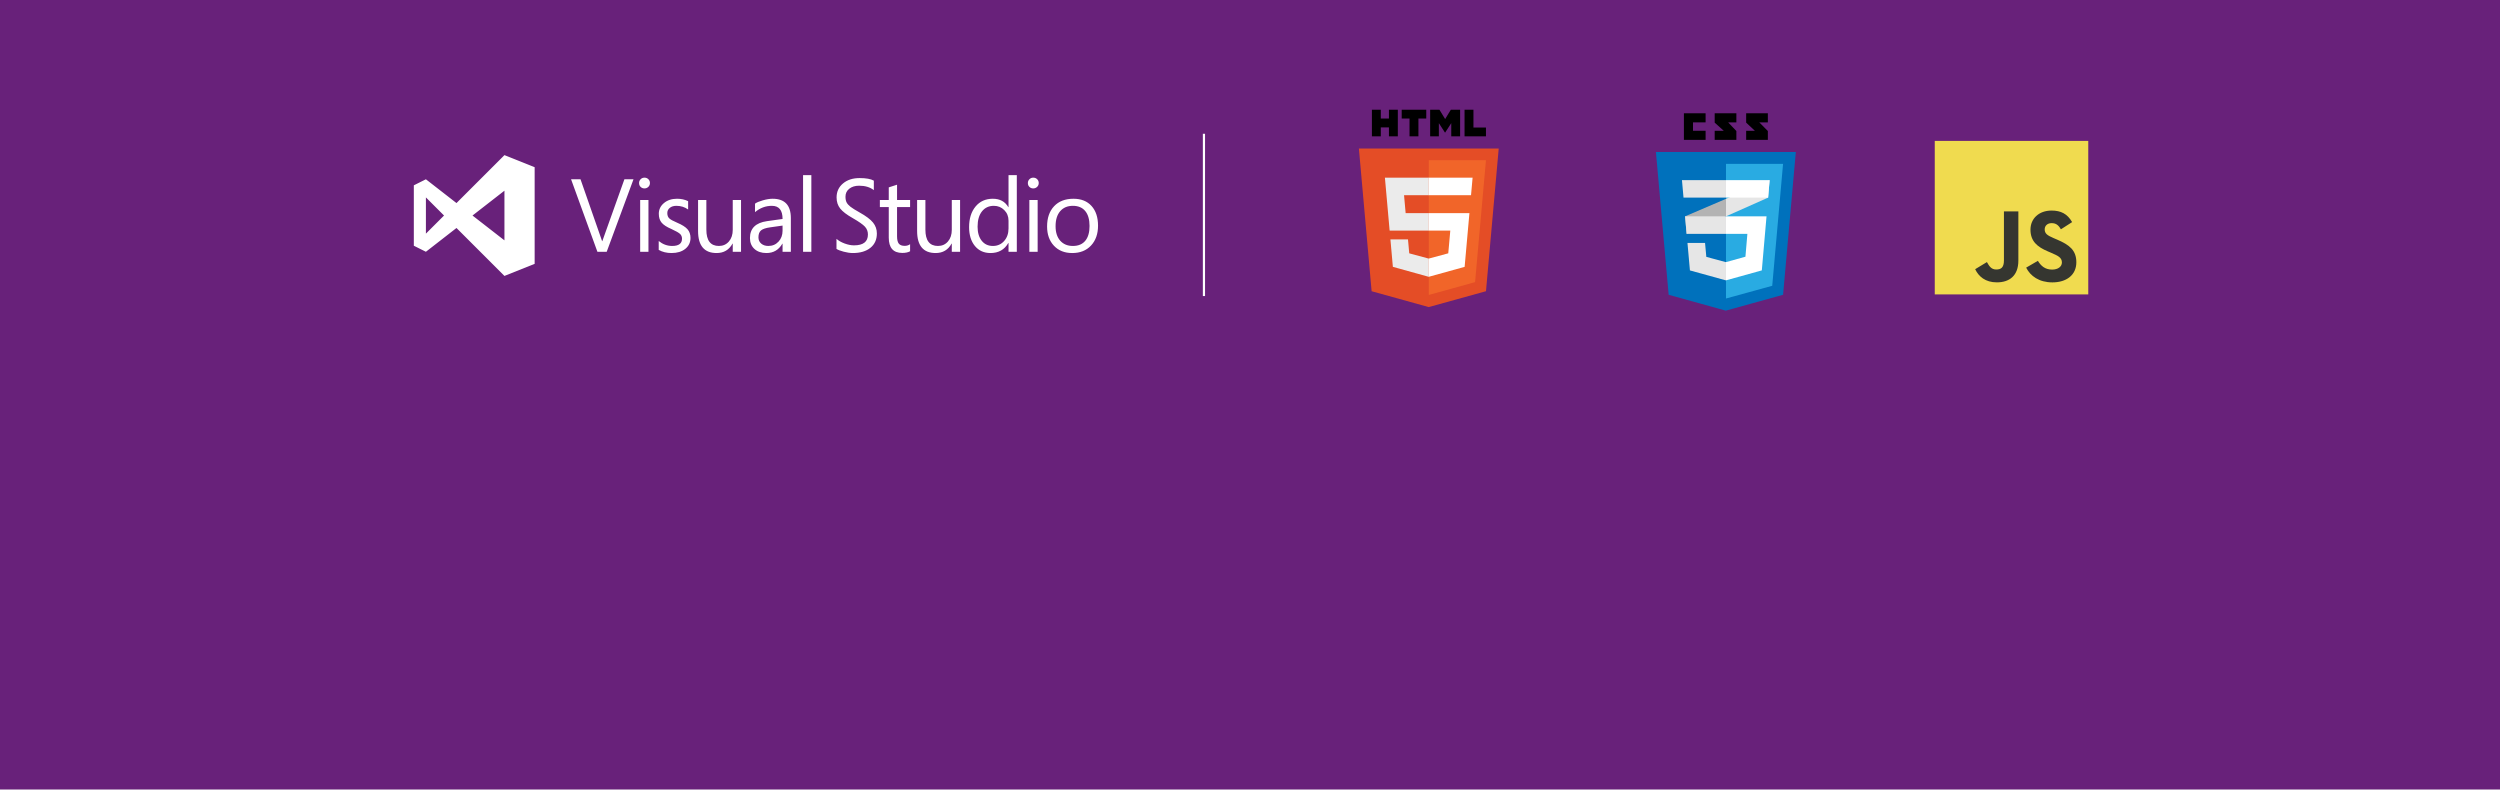
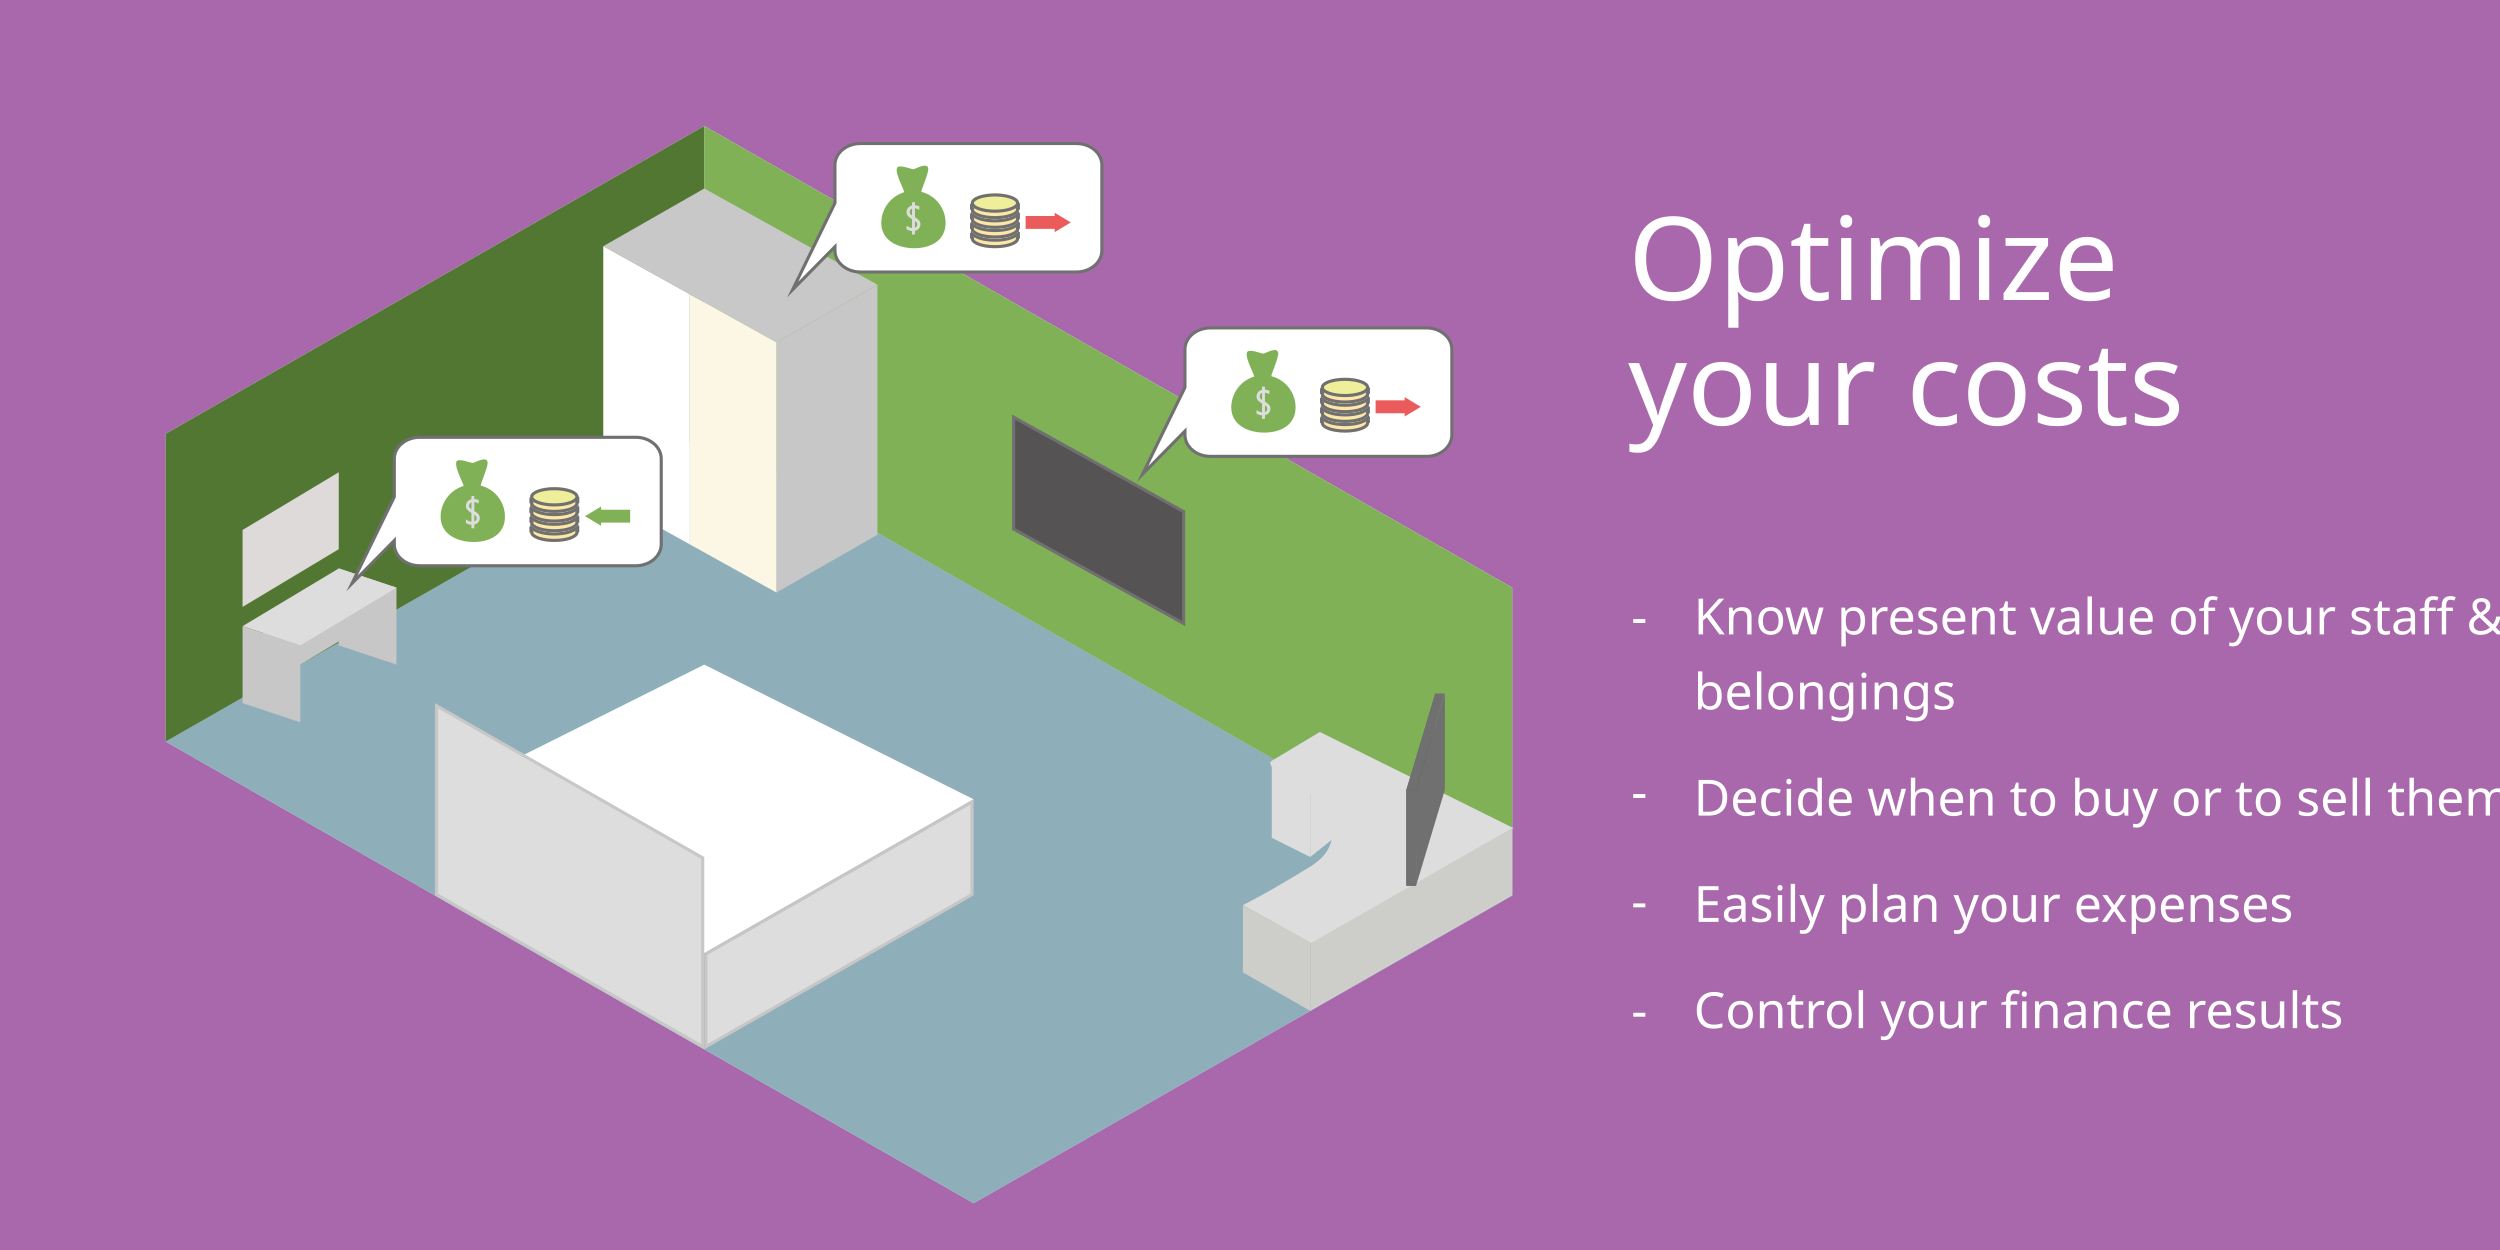
- <svg xmlns="http://www.w3.org/2000/svg" viewBox="0 0 1140 360" enable-background="new 0 0 1140 360">
-   <path fill="#68217A" d="M0 0h1140v360h-1140v-360z" />
-   <polygon fill="#E44D26" points="625.457,132.801 619.654,67.717 683.416,67.717 677.607,132.791 651.496,140.03" />
-   <polygon fill="#F16529" points="651.535,134.497 672.634,128.648 677.598,73.039 651.535,73.039" />
-   <polygon fill="#EBEBEB" points="651.535,97.178 640.973,97.178 640.243,89.004 651.535,89.004 651.535,81.021 651.508,81.021 631.519,81.021 631.71,83.163 633.672,105.16 651.535,105.16" />
-   <polygon fill="#EBEBEB" points="651.535,117.909 651.5,117.918 642.61,115.517 642.042,109.151 637.722,109.151 634.029,109.151 635.147,121.685 651.499,126.224 651.535,126.214" />
-   <path d="M625.587 50.03h4.057v4.008h3.711v-4.008h4.057v12.137h-4.057v-4.064h-3.711v4.064h-4.057v-12.137zm17.158 4.025h-3.571v-4.025h11.201v4.025h-3.573v8.112h-4.057v-8.112zm9.407-4.025h4.23l2.602 4.264 2.599-4.264h4.231v12.137h-4.04v-6.016l-2.791 4.315h-.07l-2.793-4.315v6.016h-3.969v-12.137zm15.682 0h4.058v8.125h5.705v4.012h-9.762v-12.137z" />
-   <polygon fill="#fff" points="651.508,97.178 651.508,105.16 661.337,105.16 660.41,115.512 651.508,117.915 651.508,126.22 667.872,121.685 667.992,120.336 669.868,99.321 670.062,97.178 667.911,97.178" />
-   <polygon fill="#fff" points="651.508,81.021 651.508,85.979 651.508,88.984 651.508,89.004 670.763,89.004 670.763,89.004 670.789,89.004 670.949,87.209 671.313,83.163 671.503,81.021" />
-   <polygon points="777.75,55.803 777.75,51.656 767.862,51.656 767.862,63.777 777.75,63.777 777.75,59.631 772.008,59.631 772.008,55.803" />
-   <polygon points="791.785,51.656 781.896,51.656 781.896,55.913 786.023,59.631 781.896,59.631 781.896,63.777 791.785,63.777 791.785,59.74 788.034,55.803 791.785,55.803" />
-   <polygon points="806.138,51.656 796.25,51.656 796.25,55.913 800.217,59.631 796.25,59.631 796.25,63.777 806.138,63.777 806.138,59.74 802.228,55.803 806.138,55.803" />
-   <polygon fill="#0071BC" points="760.908,134.424 755.103,69.309 818.897,69.309 813.085,134.413 786.961,141.656" />
-   <polygon fill="#29ABE2" points="787.054,136.117 808.137,130.316 813.077,74.732 787.054,74.732" />
-   <polygon fill="#B3B3B3" points="768.392,98.655 769.091,106.629 787.054,98.655 787.054,90.668" />
-   <polygon fill="#E6E6E6" points="806.948,82.142 787.054,90.668 787.054,98.655 806.262,90.116" />
-   <polygon fill="#E6E6E6" points="787.054,119.519 786.992,119.529 778.084,117.136 777.502,110.776 769.485,110.776 770.603,123.307 786.99,127.844 787.054,127.829" />
-   <polygon fill="#fff" points="787.054,98.655 787.054,106.629 796.807,106.629 795.92,117.055 787.054,119.526 787.054,127.835 803.386,123.298 805.536,98.655" />
-   <polygon fill="#E6E6E6" points="787.054,98.655 768.392,98.655 769.091,106.629 787.054,106.629" />
-   <polygon fill="#E6E6E6" points="787.054,90.116 787.054,82.142 786.973,82.142 766.974,82.142 767.682,90.116" />
-   <polygon fill="#fff" points="787.054,82.142 787.054,90.016 787.054,90.116 806.262,90.116 806.948,82.142" />
-   <rect x="882.25" y="64.25" fill="#F0DB4F" width="70" height="70" />
-   <path fill="#353630" d="M929.272 118.938c1.41 2.302 3.244 3.994 6.489 3.994 2.726 0 4.467-1.362 4.467-3.244 0-2.256-1.789-3.054-4.789-4.367l-1.644-.706c-4.747-2.022-7.9-4.556-7.9-9.911 0-4.933 3.759-8.689 9.633-8.689 4.182 0 7.189 1.456 9.356 5.267l-5.122 3.289c-1.128-2.022-2.344-2.819-4.233-2.819-1.927 0-3.148 1.222-3.148 2.819 0 1.973 1.222 2.772 4.044 3.994l1.644.704c5.589 2.397 8.744 4.84 8.744 10.333 0 5.922-4.652 9.167-10.9 9.167-6.109 0-10.056-2.911-11.987-6.727l5.346-3.104zm-23.236.57c1.033 1.833 1.973 3.383 4.233 3.383 2.161 0 3.524-.846 3.524-4.133v-22.367h6.578v22.456c0 6.811-3.993 9.911-9.822 9.911-5.267 0-8.317-2.726-9.868-6.008l5.355-3.242z" />
-   <path d="M296.374 83.453c0 .708-.246 1.296-.737 1.763-.494.47-1.076.704-1.752.704-.693 0-1.277-.227-1.752-.681-.477-.452-.715-1.048-.715-1.786 0-.66.234-1.234.703-1.717.468-.484 1.057-.727 1.765-.727.706 0 1.299.239 1.775.715.475.477.713 1.054.713 1.729zm177.29 0c0 .708-.245 1.296-.737 1.763-.494.47-1.076.704-1.752.704-.693 0-1.277-.227-1.752-.681-.477-.452-.715-1.048-.715-1.786 0-.66.234-1.234.703-1.717.468-.484 1.057-.727 1.765-.727.706 0 1.299.239 1.775.715.475.477.713 1.054.713 1.729zm-184.79-1.697l-12.216 33.052h-4.241l-12.008-33.052h4.31l9.842 28.212h.092l10.072-28.212h4.149zm6.822 33.052h-3.78v-23.602h3.78v23.602zm19.173-6.316c0 2.044-.788 3.703-2.362 4.978-1.575 1.276-3.669 1.913-6.281 1.913-2.228 0-4.18-.476-5.854-1.429v-4.056c1.859 1.506 3.903 2.258 6.131 2.258 2.996 0 4.494-1.098 4.494-3.296 0-.891-.292-1.617-.876-2.178-.584-.561-1.913-1.317-3.988-2.27-2.09-.891-3.565-1.848-4.425-2.87-.861-1.022-1.291-2.378-1.291-4.068 0-1.951.784-3.58 2.351-4.886s3.557-1.959 5.97-1.959c1.859 0 3.542.369 5.048 1.106v3.803c-1.537-1.121-3.319-1.682-5.347-1.682-1.244 0-2.247.308-3.008.922-.761.614-1.141 1.406-1.141 2.374 0 1.045.292 1.848.876 2.408.584.561 1.79 1.226 3.619 1.994 2.243.953 3.818 1.951 4.725 2.996.906 1.046 1.359 2.36 1.359 3.942zm23.041 6.316h-3.78v-3.734h-.092c-1.567 2.873-3.987 4.31-7.26 4.31-5.639 0-8.459-3.357-8.459-10.072v-14.106h3.78v13.507c0 4.964 1.905 7.444 5.716 7.444 1.875 0 3.396-.68 4.564-2.04 1.168-1.36 1.752-3.13 1.752-5.313v-13.598h3.78v23.602zm22.716 0h-3.78v-3.688h-.092c-1.644 2.843-4.064 4.264-7.26 4.264-2.274 0-4.095-.618-5.462-1.855-1.368-1.237-2.051-2.9-2.051-4.99 0-4.394 2.597-6.961 7.791-7.698l7.076-.991c0-3.995-1.621-5.993-4.863-5.993-2.843 0-5.409.96-7.698 2.881v-3.872c.692-.522 1.875-1.026 3.549-1.51 1.675-.484 3.165-.726 4.472-.726 5.547 0 8.321 2.943 8.321 8.828v15.35zm-3.78-11.94l-5.716.807c-1.952.276-3.319.741-4.103 1.394-.784.653-1.176 1.71-1.176 3.17 0 1.183.422 2.132 1.268 2.846.845.714 1.928 1.071 3.25 1.071 1.875 0 3.423-.66 4.644-1.982 1.222-1.321 1.832-2.973 1.832-4.956v-2.35zm13.13 11.94h-3.78v-34.942h3.78v34.942zm29.875-8.344c0 2.781-.983 4.964-2.95 6.546-1.967 1.583-4.641 2.374-8.021 2.374-1.23 0-2.616-.204-4.16-.611-1.544-.407-2.639-.833-3.284-1.279v-4.587c.937.845 2.17 1.552 3.699 2.121s2.954.853 4.276.853c4.241 0 6.361-1.652 6.361-4.956 0-1.383-.453-2.57-1.36-3.561-.907-.991-2.766-2.294-5.578-3.907-2.719-1.536-4.625-2.996-5.716-4.379-1.091-1.383-1.637-3.065-1.637-5.048 0-2.612.976-4.736 2.927-6.373 1.951-1.637 4.472-2.455 7.56-2.455 2.965 0 5.132.392 6.5 1.176v4.333c-1.721-1.352-3.957-2.028-6.707-2.028-1.829 0-3.323.457-4.483 1.371-1.16.914-1.74 2.124-1.74 3.63 0 1.091.173 1.967.519 2.627.346.661.93 1.314 1.752 1.959.822.646 2.209 1.514 4.16 2.604 2.919 1.629 4.963 3.166 6.131 4.61 1.167 1.446 1.751 3.105 1.751 4.98zm15.151 8.113c-.907.507-2.09.761-3.549.761-4.118 0-6.177-2.32-6.177-6.961v-13.967h-4.057v-3.204h4.057v-5.762l3.78-1.221v6.983h5.946v3.204h-5.946v13.322c0 1.583.269 2.709.807 3.377.538.668 1.437 1.003 2.697 1.003.937 0 1.752-.254 2.443-.761v3.226zm22.793.231h-3.78v-3.734h-.092c-1.567 2.873-3.987 4.31-7.26 4.31-5.639 0-8.459-3.357-8.459-10.072v-14.106h3.78v13.507c0 4.964 1.905 7.444 5.716 7.444 1.874 0 3.396-.68 4.563-2.04 1.168-1.36 1.752-3.13 1.752-5.313v-13.598h3.78v23.602zm25.871 0h-3.78v-4.011h-.092c-1.752 3.058-4.456 4.587-8.113 4.587-2.981 0-5.355-1.071-7.122-3.215-1.767-2.143-2.651-5.005-2.651-8.586 0-3.902.98-7.037 2.939-9.404 1.959-2.366 4.583-3.549 7.871-3.549 3.227 0 5.585 1.276 7.076 3.826h.092v-14.59h3.78v34.942zm-3.78-10.672v-3.48c0-1.951-.65-3.572-1.948-4.863-1.299-1.291-2.878-1.936-4.737-1.936-2.274 0-4.079.841-5.416 2.524s-2.005 4.015-2.005 6.995c0 2.705.63 4.844 1.89 6.419 1.26 1.575 2.958 2.363 5.094 2.363 2.074 0 3.78-.752 5.117-2.258 1.337-1.508 2.005-3.428 2.005-5.764zm13.282 10.672h-3.78v-23.602h3.78v23.602zm27.536-11.893c0 3.749-1.064 6.765-3.192 9.047-2.128 2.282-4.982 3.423-8.563 3.423-3.488 0-6.273-1.11-8.355-3.33-2.082-2.22-3.123-5.143-3.123-8.77 0-3.903 1.068-6.987 3.204-9.254 2.135-2.266 5.078-3.4 8.828-3.4 3.503 0 6.246 1.095 8.228 3.285 1.982 2.188 2.973 5.188 2.973 8.999zm-3.872.138c0-2.965-.657-5.24-1.971-6.823-1.314-1.582-3.192-2.374-5.635-2.374-2.428 0-4.349.811-5.762 2.432-1.414 1.621-2.12 3.906-2.12 6.857 0 2.828.71 5.036 2.132 6.626 1.421 1.59 3.338 2.385 5.751 2.385 2.458 0 4.341-.784 5.647-2.351 1.304-1.566 1.958-3.817 1.958-6.752zm-266.807-32.32l-21.866 21.866-13.946-10.847-5.509 2.754v27.547l5.509 2.755 13.946-10.848 21.866 21.866 13.774-5.509v-44.075l-13.774-5.509zm-35.812 35.811v-16.528l8.265 8.265-8.265 8.263zm21.251-8.263l14.561-11.326v22.651l-14.561-11.325z" fill="#fff" />
-   <rect x="548.5" y="61" fill="#fff" width="1" height="74" />
+ <svg xmlns="http://www.w3.org/2000/svg" width="800" height="400" viewBox="0 0 800 400">
+   <defs>
+     <clipPath id="b">
+       <rect width="800" height="400" />
+     </clipPath>
+   </defs>
+   <g id="a" clip-path="url(#b)">
+     <rect width="800" height="400" fill="#a968ab" />
+     <text transform="translate(521 96)" fill="#fff" font-size="37" font-family="SegoeUI-Light, Segoe UI" font-weight="300">
+       <tspan x="0" y="0">Optimize </tspan>
+       <tspan x="0" y="40">your costs</tspan>
+     </text>
+     <text transform="translate(542 186)" fill="#fff" font-size="16" font-family="SegoeUI-Light, Segoe UI" font-weight="300">
+       <tspan x="0" y="17">Know present value of your staff &amp; </tspan>
+       <tspan x="0" y="41">belongings</tspan>
+       <tspan x="0" y="75">Decide when to buy or to sell them</tspan>
+       <tspan x="0" y="109">Easily plan your expenses</tspan>
+       <tspan x="0" y="143">Control your finance results</tspan>
+     </text>
+     <g transform="translate(-570 -280)">
+       <path d="M116.365-20,374.912,127.741,202.547,226.235-56,78.494Z" transform="translate(679 438.806)" fill="#c7d7ec" />
+       <path d="M0,58.494,172.365-40V58.494L0,156.988Z" transform="translate(623 360.312)" fill="#e4f1eb" />
+       <path d="M0,0,258.547,147.741v98.494L0,98.494Z" transform="translate(795.365 320.312)" fill="#e4f1eb" />
+       <path d="M11.318,0l55.4,30.779L34.4,49.247-21,18.468Z" transform="translate(784.046 340.318)" fill="#c8c8c8" />
+       <path d="M16,39.091,102.182-4l86.182,43.091L102.182,88.338Z" transform="translate(693.182 496.676)" fill="#fff" />
+       <path d="M7,2.468,39.318-16V64.026L7,82.494Z" transform="translate(811.449 387.098)" fill="#c7c7c7" />
+       <path d="M0,0,27.7,15.39V95.416L0,80.026Z" transform="translate(763.046 358.786)" fill="#fff" />
+       <path d="M0,0,27.7,15.39V95.416L0,80.026Z" transform="translate(790.748 374.176)" fill="#d4d4cc" />
+       <g transform="translate(701.182 539.988)" fill="#c7c7c7">
+         <path d="M 93.682 74.944 L 8.5 26.269 L 8.5 -34.138 L 93.682 14.537 L 93.682 74.944 Z" stroke="none" />
+         <path d="M 9 -33.277 L 9 25.978 L 93.182 74.083 L 93.182 14.827 L 9 -33.277 M 8 -35 L 94.182 14.247 L 94.182 75.806 L 8 26.559 L 8 -35 Z" stroke="none" fill="#c7c7c7" />
+       </g>
+       <g transform="translate(793.365 567.768)" fill="#c7c7c7">
+         <path d="M 2.5 47.165 L 2.5 17.537 L 87.682 -31.138 L 87.682 -1.511 L 2.5 47.165 Z" stroke="none" />
+         <path d="M 3 46.303 L 87.182 -1.801 L 87.182 -30.277 L 3 17.827 L 3 46.303 M 2 48.026 L 2 17.247 L 88.182 -32 L 88.182 -1.221 L 2 48.026 Z" stroke="none" fill="#c6c6c6" />
+       </g>
+       <g transform="translate(893.859 396.65)" fill="#555353">
+         <path d="M 54.903 82.865 L 0.5 52.641 L 0.5 16.85 L 54.903 47.074 L 54.903 82.865 Z" stroke="none" />
+         <path d="M 1 17.7 L 1 52.347 L 54.403 82.015 L 54.403 47.368 L 1 17.7 M 0 16 L 55.403 46.779 L 55.403 83.715 L 0 52.935 L 0 16 Z" stroke="none" fill="#707070" />
+       </g>
+       <path d="M4,6.468,34.779-12,53.247-5.844,22.468,12.624Z" transform="translate(643.624 480.053)" fill="#c7c7c7" />
+       <path d="M0,6.468,30.779-12V12.624L0,31.091Z" transform="translate(647.624 443.118)" fill="#dfdada" />
+       <path d="M0,0,18.468,6.156V30.779L0,24.624Z" transform="translate(678.403 461.897)" fill="#c7c7c7" />
+       <path d="M4,6.468,34.779-12,53.247-5.844,22.468,12.624Z" transform="translate(643.624 473.897)" fill="#c7c7c7" />
+       <path d="M0,0,18.468,6.156V30.779L0,24.624Z" transform="translate(647.624 480.365)" fill="#c7c7c7" />
+       <path d="M116.365-20,374.912,127.741,202.547,226.235-56,78.494Z" transform="translate(679 438.806)" fill="#8eafb9" />
+       <path d="M0,58.494,172.365-40V58.494L0,156.988Z" transform="translate(623 360.312)" fill="#527733" />
+       <path d="M0,0,258.547,147.741v98.494L0,98.494Z" transform="translate(795.365 320.312)" fill="#80b157" />
+       <path d="M11.318,0l55.4,30.779L34.4,49.247-21,18.468Z" transform="translate(784.046 340.318)" fill="#c8c8c8" />
+       <path d="M16,39.091,102.182-4l86.182,43.091L102.182,88.338Z" transform="translate(693.182 496.676)" fill="#fff" />
+       <path d="M7,2.468,39.318-16V64.026L7,82.494Z" transform="translate(811.449 387.098)" fill="#c7c7c7" />
+       <path d="M0,0,27.7,15.39V95.416L0,80.026Z" transform="translate(763.046 358.786)" fill="#fff" />
+       <path d="M0,0,27.7,15.39V95.416L0,80.026Z" transform="translate(790.748 374.176)" fill="#fcf7e4" />
+       <g transform="translate(701.182 539.988)" fill="#ddd">
+         <path d="M 93.682 74.944 L 8.5 26.269 L 8.5 -34.138 L 93.682 14.537 L 93.682 74.944 Z" stroke="none" />
+         <path d="M 9 -33.277 L 9 25.978 L 93.182 74.083 L 93.182 14.827 L 9 -33.277 M 8 -35 L 94.182 14.247 L 94.182 75.806 L 8 26.559 L 8 -35 Z" stroke="none" fill="#c7c7c7" />
+       </g>
+       <g transform="translate(793.365 567.768)" fill="#ddd">
+         <path d="M 2.5 47.165 L 2.5 17.537 L 87.682 -31.138 L 87.682 -1.511 L 2.5 47.165 Z" stroke="none" />
+         <path d="M 3 46.303 L 87.182 -1.801 L 87.182 -30.277 L 3 17.827 L 3 46.303 M 2 48.026 L 2 17.247 L 88.182 -32 L 88.182 -1.221 L 2 48.026 Z" stroke="none" fill="#c6c6c6" />
+       </g>
+       <g transform="translate(893.859 396.65)" fill="#555353">
+         <path d="M 54.903 82.865 L 0.5 52.641 L 0.5 16.85 L 54.903 47.074 L 54.903 82.865 Z" stroke="none" />
+         <path d="M 1 17.7 L 1 52.347 L 54.403 82.015 L 54.403 47.368 L 1 17.7 M 0 16 L 55.403 46.779 L 55.403 83.715 L 0 52.935 L 0 16 Z" stroke="none" fill="#707070" />
+       </g>
+       <path d="M4,6.468,34.779-12,53.247-5.844,22.468,12.624Z" transform="translate(643.624 480.053)" fill="#c7c7c7" />
+       <path d="M0,6.468,30.779-12V12.624L0,31.091Z" transform="translate(647.624 443.118)" fill="#dfdada" />
+       <path d="M0,0,18.468,6.156V30.779L0,24.624Z" transform="translate(678.403 461.897)" fill="#c7c7c7" />
+       <path d="M4,6.468,34.779-12,53.247-5.844,22.468,12.624Z" transform="translate(643.624 473.897)" fill="#ddd" />
+       <path d="M0,0,18.468,6.156V30.779L0,24.624Z" transform="translate(647.624 480.365)" fill="#c7c7c7" />
+       <path d="M28.36,8,90.324,38.779,25.687,75.715,3.737,63.4s6.851-3.256,21.546-12.312,3-22.714-6.156-27.7-6.156-6.156-6.156-6.156Z" transform="translate(963.992 506.222)" fill="#ddd" />
+       <path d="M0,36.935,64.637,0V21.546L0,58.481Z" transform="translate(989.275 545.001)" fill="#cdcdc9" />
+       <path d="M38-4,59.546,7.976V29.857L38,17.546Z" transform="translate(929.729 573.625)" fill="#cdcdc9" />
+       <g transform="translate(1015.054 477.91)" fill="#555353">
+         <path d="M 5.5 82.152 L 5.5 54.853 L 13.734 27.407 L 13.734 54.706 L 5.5 82.152 Z" stroke="none" />
+         <path d="M 13.234 30.813 L 6 54.926 L 6 78.745 L 13.234 54.633 L 13.234 30.813 M 14.234 24 L 14.234 54.779 L 5 85.559 L 5 54.779 L 14.234 24 Z" stroke="none" fill="#707070" />
+       </g>
+       <g transform="translate(1018.132 477.91)" fill="#707070">
+         <path d="M 5.5 82.152 L 5.5 54.853 L 13.734 27.407 L 13.734 54.706 L 5.5 82.152 Z" stroke="none" />
+         <path d="M 13.234 30.813 L 6 54.926 L 6 78.745 L 13.234 54.633 L 13.234 30.813 M 14.234 24 L 14.234 54.779 L 5 85.559 L 5 54.779 L 14.234 24 Z" stroke="none" fill="#707070" />
+       </g>
+       <g transform="translate(1020.054 532.69)" fill="#707070" stroke="#707070" stroke-width="1">
+         <rect width="3.078" height="30.779" stroke="none" />
+         <rect x="0.5" y="0.5" width="2.078" height="29.779" fill="none" />
+       </g>
+       <g transform="translate(1049.054 497.91)" fill="#707070">
+         <path d="M -26.294 34.279 L -28.328 34.279 L -19.394 4.5 L -17.36 4.5 L -26.294 34.279 Z" stroke="none" />
+         <path d="M -19.022 5 L -27.656 33.779 L -26.666 33.779 L -18.032 5 L -19.022 5 M -19.766 4 L -16.688 4 L -25.922 34.779 L -29 34.779 L -19.766 4 Z" stroke="none" fill="#707070" />
+       </g>
+       <path d="M0,0,12.312,6.156V30.779L0,24.624Z" transform="translate(976.963 523.456)" fill="#ddd" />
+       <path d="M23.39-2,8,7.234V31.857L23.39,19.546Z" transform="translate(981.275 522.378)" fill="#ddd" />
+       <path d="M27.7,0" transform="translate(915.404 351.091)" fill="none" stroke="#707070" stroke-width="1" />
+       <path d="M27.7,0" transform="translate(1013.898 415.728)" fill="none" stroke="#707070" stroke-width="1" />
+     </g>
+     <text transform="translate(522 203)" fill="#fff" font-size="16" font-family="SegoeUI-Light, Segoe UI" font-weight="300">
+       <tspan x="0" y="0">-</tspan>
+     </text>
+     <text transform="translate(522 259)" fill="#fff" font-size="16" font-family="SegoeUI-Light, Segoe UI" font-weight="300">
+       <tspan x="0" y="0">-</tspan>
+     </text>
+     <text transform="translate(522 294)" fill="#fff" font-size="16" font-family="SegoeUI-Light, Segoe UI" font-weight="300">
+       <tspan x="0" y="0">-</tspan>
+     </text>
+     <text transform="translate(522 329)" fill="#fff" font-size="16" font-family="SegoeUI-Light, Segoe UI" font-weight="300">
+       <tspan x="0" y="0">-</tspan>
+     </text>
+     <g transform="translate(375.872 104.431)" fill="#fff">
+       <path d="M -10.208 47.234 L 3.262 19.654 L 3.313 19.55 L 3.313 19.435 L 3.313 7.369 C 3.313 3.581 6.965 0.5 11.454 0.5 L 80.581 0.5 C 85.07 0.5 88.722 3.581 88.722 7.369 L 88.722 34.739 C 88.722 38.527 85.07 41.608 80.581 41.608 L 11.454 41.608 C 6.965 41.608 3.313 38.527 3.313 34.739 L 3.313 33.52 L 2.457 34.388 L -10.208 47.234 Z" stroke="none" />
+       <path d="M 11.454 1 C 7.241 1 3.813 3.857 3.813 7.369 L 3.813 19.435 L 3.813 19.666 L 3.712 19.873 L -8.416 44.704 L 2.101 34.037 L 3.813 32.301 L 3.813 34.739 C 3.813 38.251 7.241 41.108 11.454 41.108 L 80.581 41.108 C 84.794 41.108 88.222 38.251 88.222 34.739 L 88.222 7.369 C 88.222 3.857 84.794 1 80.581 1 L 11.454 1 M 11.454 3.814697265625e-06 L 80.581 3.814697265625e-06 C 85.353 3.814697265625e-06 89.222 3.299 89.222 7.369 L 89.222 34.739 C 89.222 38.809 85.353 42.108 80.581 42.108 L 11.454 42.108 C 6.682 42.108 2.813 38.809 2.813 34.739 L -12 49.764 L 2.813 19.435 L 2.813 7.369 C 2.813 3.299 6.682 3.814697265625e-06 11.454 3.814697265625e-06 Z" stroke="none" fill="#707070" />
+     </g>
+     <g transform="translate(-6 85)">
+       <path d="M10.234-13.37c.735-.015,4.368-2.347,4.787-.3.314,1.533-2.577,7.454-2.129,7.564a10.25,10.25,0,0,1,7.693,9.961c0,5.684-4.868,8.067-10.014,8.067S0,9.539,0,3.855A10.35,10.35,0,0,1,7.282-5.99c.452-.147-2.829-5.576-2.275-7.68C5.4-15.146,9.591-13.356,10.234-13.37Z" transform="translate(400 41.511)" fill="#80b157" />
+       <path d="M9.776-66.981v1.148h-.42v-1.126a3.471,3.471,0,0,1-1.762-.431v-.55a3.192,3.192,0,0,0,1.762.528v-3.222a5.215,5.215,0,0,1-1.412-1.048,1.629,1.629,0,0,1-.35-1.048,1.882,1.882,0,0,1,.474-1.277,2.052,2.052,0,0,1,1.288-.668v-.981h.42v.97a3.788,3.788,0,0,1,1.4.232v.555a2.75,2.75,0,0,0-1.4-.323v3.271a4.951,4.951,0,0,1,1.374,1,1.618,1.618,0,0,1,.383,1.075,1.823,1.823,0,0,1-.461,1.266A2.065,2.065,0,0,1,9.776-66.981Zm-.42-7.231a1.468,1.468,0,0,0-.911.474,1.383,1.383,0,0,0-.334.943,1.378,1.378,0,0,0,.248.822,3.226,3.226,0,0,0,1,.779Zm.42,3.831v2.958a1.519,1.519,0,0,0,.927-.471,1.313,1.313,0,0,0,.313-.886,1.351,1.351,0,0,0-.261-.841A3.362,3.362,0,0,0,9.776-70.381Z" transform="translate(400.751 114.624)" fill="#ddd" stroke="#ddd" stroke-width="0.5" />
+     </g>
+     <g transform="translate(-159.35 -11.115)">
+       <g transform="translate(582 141.29)">
+         <g transform="translate(0 2.064)" fill="#fce6a8" stroke="#707070" stroke-width="1">
+           <ellipse cx="7.741" cy="3.097" rx="7.741" ry="3.097" stroke="none" />
+           <ellipse cx="7.741" cy="3.097" rx="7.241" ry="2.597" fill="none" />
+         </g>
+         <g transform="translate(0 0)" fill="#eeee9b" stroke="#707070" stroke-width="1">
+           <ellipse cx="7.741" cy="3.097" rx="7.741" ry="3.097" stroke="none" />
+           <ellipse cx="7.741" cy="3.097" rx="7.241" ry="2.597" fill="none" />
+         </g>
+         <line y1="1.806" transform="translate(0.258 3.355)" fill="none" stroke="#707070" stroke-width="1" />
+         <line y2="2.064" transform="translate(15.224 3.097)" fill="none" stroke="#707070" stroke-width="1" />
+       </g>
+       <g transform="translate(582 138.193)">
+         <g transform="translate(0 2.064)" fill="#fce6a8" stroke="#707070" stroke-width="1">
+           <ellipse cx="7.741" cy="3.097" rx="7.741" ry="3.097" stroke="none" />
+           <ellipse cx="7.741" cy="3.097" rx="7.241" ry="2.597" fill="none" />
+         </g>
+         <g fill="#eeee9b" stroke="#707070" stroke-width="1">
+           <ellipse cx="7.741" cy="3.097" rx="7.741" ry="3.097" stroke="none" />
+           <ellipse cx="7.741" cy="3.097" rx="7.241" ry="2.597" fill="none" />
+         </g>
+         <line y1="1.806" transform="translate(0.258 3.355)" fill="none" stroke="#707070" stroke-width="1" />
+         <line y2="2.064" transform="translate(15.224 3.097)" fill="none" stroke="#707070" stroke-width="1" />
+       </g>
+       <g transform="translate(582 135.096)">
+         <g transform="translate(0 2.064)" fill="#fce6a8" stroke="#707070" stroke-width="1">
+           <ellipse cx="7.741" cy="3.097" rx="7.741" ry="3.097" stroke="none" />
+           <ellipse cx="7.741" cy="3.097" rx="7.241" ry="2.597" fill="none" />
+         </g>
+         <g fill="#eeee9b" stroke="#707070" stroke-width="1">
+           <ellipse cx="7.741" cy="3.097" rx="7.741" ry="3.097" stroke="none" />
+           <ellipse cx="7.741" cy="3.097" rx="7.241" ry="2.597" fill="none" />
+         </g>
+         <line y1="1.806" transform="translate(0.258 3.355)" fill="none" stroke="#707070" stroke-width="1" />
+         <line y2="2.064" transform="translate(15.224 3.097)" fill="none" stroke="#707070" stroke-width="1" />
+       </g>
+       <g transform="translate(582 132)">
+         <g transform="translate(0 2.064)" fill="#fce6a8" stroke="#707070" stroke-width="1">
+           <ellipse cx="7.741" cy="3.097" rx="7.741" ry="3.097" stroke="none" />
+           <ellipse cx="7.741" cy="3.097" rx="7.241" ry="2.597" fill="none" />
+         </g>
+         <g fill="#eeee9b" stroke="#707070" stroke-width="1">
+           <ellipse cx="7.741" cy="3.097" rx="7.741" ry="3.097" stroke="none" />
+           <ellipse cx="7.741" cy="3.097" rx="7.241" ry="2.597" fill="none" />
+         </g>
+         <line y1="1.806" transform="translate(0.258 3.355)" fill="none" stroke="#707070" stroke-width="1" />
+         <line y2="2.064" transform="translate(15.224 3.097)" fill="none" stroke="#707070" stroke-width="1" />
+       </g>
+       <path d="M4-.968h9.29V-2L18.45,1.1l-5.161,3.1V3.161H4Z" transform="translate(595.547 140.193)" fill="#eb5b5b" />
+     </g>
+     <g transform="translate(263.872 45.431)" fill="#fff">
+       <path d="M -10.208 47.234 L 3.262 19.654 L 3.313 19.55 L 3.313 19.435 L 3.313 7.369 C 3.313 3.581 6.965 0.5 11.454 0.5 L 80.581 0.5 C 85.07 0.5 88.722 3.581 88.722 7.369 L 88.722 34.739 C 88.722 38.527 85.07 41.608 80.581 41.608 L 11.454 41.608 C 6.965 41.608 3.313 38.527 3.313 34.739 L 3.313 33.52 L 2.457 34.388 L -10.208 47.234 Z" stroke="none" />
+       <path d="M 11.454 1 C 7.241 1 3.813 3.857 3.813 7.369 L 3.813 19.435 L 3.813 19.666 L 3.712 19.873 L -8.416 44.704 L 2.101 34.037 L 3.813 32.301 L 3.813 34.739 C 3.813 38.251 7.241 41.108 11.454 41.108 L 80.581 41.108 C 84.794 41.108 88.222 38.251 88.222 34.739 L 88.222 7.369 C 88.222 3.857 84.794 1 80.581 1 L 11.454 1 M 11.454 3.814697265625e-06 L 80.581 3.814697265625e-06 C 85.353 3.814697265625e-06 89.222 3.299 89.222 7.369 L 89.222 34.739 C 89.222 38.809 85.353 42.108 80.581 42.108 L 11.454 42.108 C 6.682 42.108 2.813 38.809 2.813 34.739 L -12 49.764 L 2.813 19.435 L 2.813 7.369 C 2.813 3.299 6.682 3.814697265625e-06 11.454 3.814697265625e-06 Z" stroke="none" fill="#707070" />
+     </g>
+     <g transform="translate(122.872 139.431)" fill="#fff">
+       <path d="M -10.208 47.234 L 3.262 19.654 L 3.313 19.55 L 3.313 19.435 L 3.313 7.369 C 3.313 3.581 6.965 0.5 11.454 0.5 L 80.581 0.5 C 85.07 0.5 88.722 3.581 88.722 7.369 L 88.722 34.739 C 88.722 38.527 85.07 41.608 80.581 41.608 L 11.454 41.608 C 6.965 41.608 3.313 38.527 3.313 34.739 L 3.313 33.52 L 2.457 34.388 L -10.208 47.234 Z" stroke="none" />
+       <path d="M 11.454 1 C 7.241 1 3.813 3.857 3.813 7.369 L 3.813 19.435 L 3.813 19.666 L 3.712 19.873 L -8.416 44.704 L 2.101 34.037 L 3.813 32.301 L 3.813 34.739 C 3.813 38.251 7.241 41.108 11.454 41.108 L 80.581 41.108 C 84.794 41.108 88.222 38.251 88.222 34.739 L 88.222 7.369 C 88.222 3.857 84.794 1 80.581 1 L 11.454 1 M 11.454 3.814697265625e-06 L 80.581 3.814697265625e-06 C 85.353 3.814697265625e-06 89.222 3.299 89.222 7.369 L 89.222 34.739 C 89.222 38.809 85.353 42.108 80.581 42.108 L 11.454 42.108 C 6.682 42.108 2.813 38.809 2.813 34.739 L -12 49.764 L 2.813 19.435 L 2.813 7.369 C 2.813 3.299 6.682 3.814697265625e-06 11.454 3.814697265625e-06 Z" stroke="none" fill="#707070" />
+     </g>
+     <g transform="translate(-118 26)">
+       <path d="M10.234-13.37c.735-.015,4.368-2.347,4.787-.3.314,1.533-2.577,7.454-2.129,7.564a10.25,10.25,0,0,1,7.693,9.961c0,5.684-4.868,8.067-10.014,8.067S0,9.539,0,3.855A10.35,10.35,0,0,1,7.282-5.99c.452-.147-2.829-5.576-2.275-7.68C5.4-15.146,9.591-13.356,10.234-13.37Z" transform="translate(400 41.511)" fill="#80b157" />
+       <path d="M9.776-66.981v1.148h-.42v-1.126a3.471,3.471,0,0,1-1.762-.431v-.55a3.192,3.192,0,0,0,1.762.528v-3.222a5.215,5.215,0,0,1-1.412-1.048,1.629,1.629,0,0,1-.35-1.048,1.882,1.882,0,0,1,.474-1.277,2.052,2.052,0,0,1,1.288-.668v-.981h.42v.97a3.788,3.788,0,0,1,1.4.232v.555a2.75,2.75,0,0,0-1.4-.323v3.271a4.951,4.951,0,0,1,1.374,1,1.618,1.618,0,0,1,.383,1.075,1.823,1.823,0,0,1-.461,1.266A2.065,2.065,0,0,1,9.776-66.981Zm-.42-7.231a1.468,1.468,0,0,0-.911.474,1.383,1.383,0,0,0-.334.943,1.378,1.378,0,0,0,.248.822,3.226,3.226,0,0,0,1,.779Zm.42,3.831v2.958a1.519,1.519,0,0,0,.927-.471,1.313,1.313,0,0,0,.313-.886,1.351,1.351,0,0,0-.261-.841A3.362,3.362,0,0,0,9.776-70.381Z" transform="translate(400.751 114.624)" fill="#ddd" stroke="#ddd" stroke-width="0.5" />
+     </g>
+     <g transform="translate(-259 120)">
+       <path d="M10.234-13.37c.735-.015,4.368-2.347,4.787-.3.314,1.533-2.577,7.454-2.129,7.564a10.25,10.25,0,0,1,7.693,9.961c0,5.684-4.868,8.067-10.014,8.067S0,9.539,0,3.855A10.35,10.35,0,0,1,7.282-5.99c.452-.147-2.829-5.576-2.275-7.68C5.4-15.146,9.591-13.356,10.234-13.37Z" transform="translate(400 41.511)" fill="#80b157" />
+       <path d="M9.776-66.981v1.148h-.42v-1.126a3.471,3.471,0,0,1-1.762-.431v-.55a3.192,3.192,0,0,0,1.762.528v-3.222a5.215,5.215,0,0,1-1.412-1.048,1.629,1.629,0,0,1-.35-1.048,1.882,1.882,0,0,1,.474-1.277,2.052,2.052,0,0,1,1.288-.668v-.981h.42v.97a3.788,3.788,0,0,1,1.4.232v.555a2.75,2.75,0,0,0-1.4-.323v3.271a4.951,4.951,0,0,1,1.374,1,1.618,1.618,0,0,1,.383,1.075,1.823,1.823,0,0,1-.461,1.266A2.065,2.065,0,0,1,9.776-66.981Zm-.42-7.231a1.468,1.468,0,0,0-.911.474,1.383,1.383,0,0,0-.334.943,1.378,1.378,0,0,0,.248.822,3.226,3.226,0,0,0,1,.779Zm.42,3.831v2.958a1.519,1.519,0,0,0,.927-.471,1.313,1.313,0,0,0,.313-.886,1.351,1.351,0,0,0-.261-.841A3.362,3.362,0,0,0,9.776-70.381Z" transform="translate(400.751 114.624)" fill="#ddd" stroke="#ddd" stroke-width="0.5" />
+     </g>
+     <g transform="translate(-271.35 -70.115)">
+       <g transform="translate(582 141.29)">
+         <g transform="translate(0 2.064)" fill="#fce6a8" stroke="#707070" stroke-width="1">
+           <ellipse cx="7.741" cy="3.097" rx="7.741" ry="3.097" stroke="none" />
+           <ellipse cx="7.741" cy="3.097" rx="7.241" ry="2.597" fill="none" />
+         </g>
+         <g transform="translate(0 0)" fill="#eeee9b" stroke="#707070" stroke-width="1">
+           <ellipse cx="7.741" cy="3.097" rx="7.741" ry="3.097" stroke="none" />
+           <ellipse cx="7.741" cy="3.097" rx="7.241" ry="2.597" fill="none" />
+         </g>
+         <line y1="1.806" transform="translate(0.258 3.355)" fill="none" stroke="#707070" stroke-width="1" />
+         <line y2="2.064" transform="translate(15.224 3.097)" fill="none" stroke="#707070" stroke-width="1" />
+       </g>
+       <g transform="translate(582 138.193)">
+         <g transform="translate(0 2.064)" fill="#fce6a8" stroke="#707070" stroke-width="1">
+           <ellipse cx="7.741" cy="3.097" rx="7.741" ry="3.097" stroke="none" />
+           <ellipse cx="7.741" cy="3.097" rx="7.241" ry="2.597" fill="none" />
+         </g>
+         <g fill="#eeee9b" stroke="#707070" stroke-width="1">
+           <ellipse cx="7.741" cy="3.097" rx="7.741" ry="3.097" stroke="none" />
+           <ellipse cx="7.741" cy="3.097" rx="7.241" ry="2.597" fill="none" />
+         </g>
+         <line y1="1.806" transform="translate(0.258 3.355)" fill="none" stroke="#707070" stroke-width="1" />
+         <line y2="2.064" transform="translate(15.224 3.097)" fill="none" stroke="#707070" stroke-width="1" />
+       </g>
+       <g transform="translate(582 135.096)">
+         <g transform="translate(0 2.064)" fill="#fce6a8" stroke="#707070" stroke-width="1">
+           <ellipse cx="7.741" cy="3.097" rx="7.741" ry="3.097" stroke="none" />
+           <ellipse cx="7.741" cy="3.097" rx="7.241" ry="2.597" fill="none" />
+         </g>
+         <g fill="#eeee9b" stroke="#707070" stroke-width="1">
+           <ellipse cx="7.741" cy="3.097" rx="7.741" ry="3.097" stroke="none" />
+           <ellipse cx="7.741" cy="3.097" rx="7.241" ry="2.597" fill="none" />
+         </g>
+         <line y1="1.806" transform="translate(0.258 3.355)" fill="none" stroke="#707070" stroke-width="1" />
+         <line y2="2.064" transform="translate(15.224 3.097)" fill="none" stroke="#707070" stroke-width="1" />
+       </g>
+       <g transform="translate(582 132)">
+         <g transform="translate(0 2.064)" fill="#fce6a8" stroke="#707070" stroke-width="1">
+           <ellipse cx="7.741" cy="3.097" rx="7.741" ry="3.097" stroke="none" />
+           <ellipse cx="7.741" cy="3.097" rx="7.241" ry="2.597" fill="none" />
+         </g>
+         <g fill="#eeee9b" stroke="#707070" stroke-width="1">
+           <ellipse cx="7.741" cy="3.097" rx="7.741" ry="3.097" stroke="none" />
+           <ellipse cx="7.741" cy="3.097" rx="7.241" ry="2.597" fill="none" />
+         </g>
+         <line y1="1.806" transform="translate(0.258 3.355)" fill="none" stroke="#707070" stroke-width="1" />
+         <line y2="2.064" transform="translate(15.224 3.097)" fill="none" stroke="#707070" stroke-width="1" />
+       </g>
+       <path d="M4-.968h9.29V-2L18.45,1.1l-5.161,3.1V3.161H4Z" transform="translate(595.547 140.193)" fill="#eb5b5b" />
+     </g>
+     <g transform="translate(-412.35 23.885)">
+       <g transform="translate(582 141.29)">
+         <g transform="translate(0 2.064)" fill="#fce6a8" stroke="#707070" stroke-width="1">
+           <ellipse cx="7.741" cy="3.097" rx="7.741" ry="3.097" stroke="none" />
+           <ellipse cx="7.741" cy="3.097" rx="7.241" ry="2.597" fill="none" />
+         </g>
+         <g transform="translate(0 0)" fill="#eeee9b" stroke="#707070" stroke-width="1">
+           <ellipse cx="7.741" cy="3.097" rx="7.741" ry="3.097" stroke="none" />
+           <ellipse cx="7.741" cy="3.097" rx="7.241" ry="2.597" fill="none" />
+         </g>
+         <line y1="1.806" transform="translate(0.258 3.355)" fill="none" stroke="#707070" stroke-width="1" />
+         <line y2="2.064" transform="translate(15.224 3.097)" fill="none" stroke="#707070" stroke-width="1" />
+       </g>
+       <g transform="translate(582 138.193)">
+         <g transform="translate(0 2.064)" fill="#fce6a8" stroke="#707070" stroke-width="1">
+           <ellipse cx="7.741" cy="3.097" rx="7.741" ry="3.097" stroke="none" />
+           <ellipse cx="7.741" cy="3.097" rx="7.241" ry="2.597" fill="none" />
+         </g>
+         <g fill="#eeee9b" stroke="#707070" stroke-width="1">
+           <ellipse cx="7.741" cy="3.097" rx="7.741" ry="3.097" stroke="none" />
+           <ellipse cx="7.741" cy="3.097" rx="7.241" ry="2.597" fill="none" />
+         </g>
+         <line y1="1.806" transform="translate(0.258 3.355)" fill="none" stroke="#707070" stroke-width="1" />
+         <line y2="2.064" transform="translate(15.224 3.097)" fill="none" stroke="#707070" stroke-width="1" />
+       </g>
+       <g transform="translate(582 135.096)">
+         <g transform="translate(0 2.064)" fill="#fce6a8" stroke="#707070" stroke-width="1">
+           <ellipse cx="7.741" cy="3.097" rx="7.741" ry="3.097" stroke="none" />
+           <ellipse cx="7.741" cy="3.097" rx="7.241" ry="2.597" fill="none" />
+         </g>
+         <g fill="#eeee9b" stroke="#707070" stroke-width="1">
+           <ellipse cx="7.741" cy="3.097" rx="7.741" ry="3.097" stroke="none" />
+           <ellipse cx="7.741" cy="3.097" rx="7.241" ry="2.597" fill="none" />
+         </g>
+         <line y1="1.806" transform="translate(0.258 3.355)" fill="none" stroke="#707070" stroke-width="1" />
+         <line y2="2.064" transform="translate(15.224 3.097)" fill="none" stroke="#707070" stroke-width="1" />
+       </g>
+       <g transform="translate(582 132)">
+         <g transform="translate(0 2.064)" fill="#fce6a8" stroke="#707070" stroke-width="1">
+           <ellipse cx="7.741" cy="3.097" rx="7.741" ry="3.097" stroke="none" />
+           <ellipse cx="7.741" cy="3.097" rx="7.241" ry="2.597" fill="none" />
+         </g>
+         <g fill="#eeee9b" stroke="#707070" stroke-width="1">
+           <ellipse cx="7.741" cy="3.097" rx="7.741" ry="3.097" stroke="none" />
+           <ellipse cx="7.741" cy="3.097" rx="7.241" ry="2.597" fill="none" />
+         </g>
+         <line y1="1.806" transform="translate(0.258 3.355)" fill="none" stroke="#707070" stroke-width="1" />
+         <line y2="2.064" transform="translate(15.224 3.097)" fill="none" stroke="#707070" stroke-width="1" />
+       </g>
+       <path d="M4-.968h9.29V-2L18.45,1.1l-5.161,3.1V3.161H4Z" transform="translate(617.997 142.386) rotate(180)" fill="#80b157" />
+     </g>
+   </g>
</svg>
